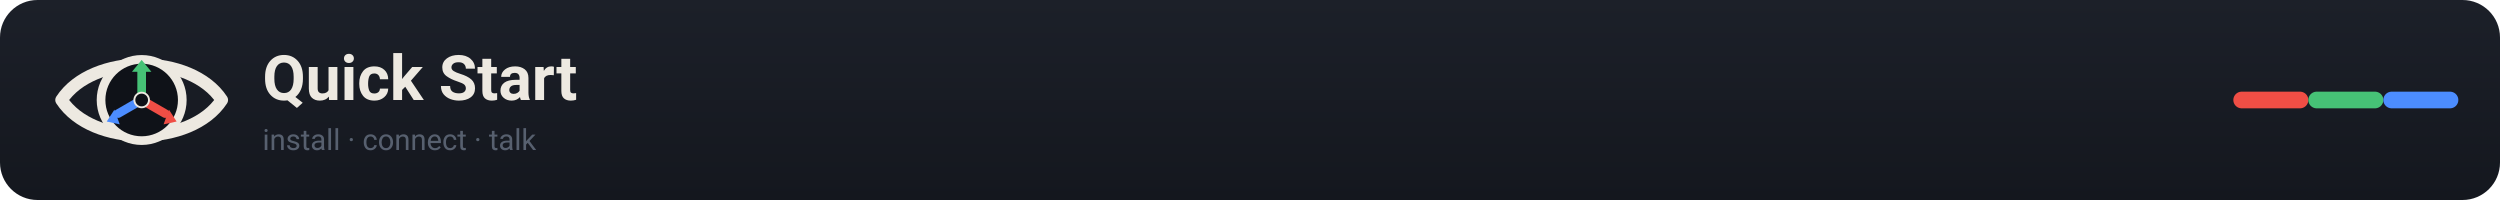
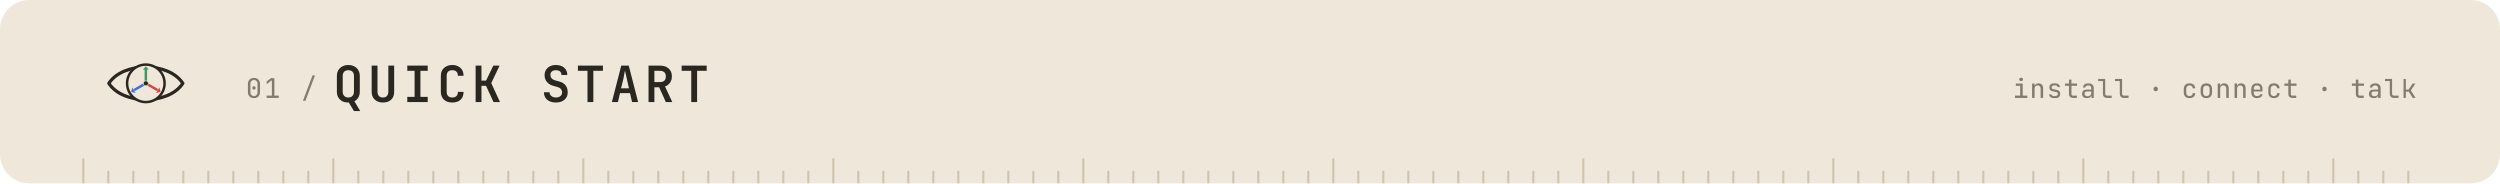
- <svg xmlns="http://www.w3.org/2000/svg" viewBox="0 0 1200 96" width="1200" height="96" role="img" aria-labelledby="t">
-   <defs>
-     <linearGradient id="bg" x1="0" y1="0" x2="0" y2="1">
-       <stop offset="0" stop-color="#1C2029" />
-       <stop offset="1" stop-color="#14171E" />
-     </linearGradient>
-   </defs>
-   <rect width="1200" height="96" rx="18" fill="url(#bg)" />
-   <g transform="translate(68,48) scale(0.13) translate(-512,-492)">
-     <path d="M216 492 C330 318 694 318 808 492 C694 666 330 666 216 492 Z" fill="none" stroke="#EDE9E1" stroke-width="46" stroke-linejoin="round" />
-     <circle cx="512" cy="492" r="150" fill="#0F1218" stroke="#EDE9E1" stroke-width="32" />
-     <line x1="512" y1="492" x2="512" y2="382" stroke="#46C276" stroke-width="32" stroke-linecap="round" />
-     <polygon points="512,344 476,388 548,388" fill="#46C276" />
-     <line x1="512" y1="492" x2="598.6" y2="542" stroke="#F04E45" stroke-width="32" stroke-linecap="round" />
-     <polygon points="641,571.5 592.9,582 612.7,527.6" fill="#F04E45" />
-     <line x1="512" y1="492" x2="425.4" y2="542" stroke="#4C8DFF" stroke-width="32" stroke-linecap="round" />
-     <polygon points="383,571.5 411.3,527.6 431.1,582" fill="#4C8DFF" />
-     <circle cx="512" cy="492" r="27" fill="#0D1017" stroke="#EDE9E1" stroke-width="7" />
+ <svg xmlns="http://www.w3.org/2000/svg" viewBox="0 0 1200 88" width="1200" height="88" role="img" aria-label="Quick Start">
+   <defs />
+   <rect width="1200" height="88" rx="14" fill="#EFE8DA" />
+   <g stroke="#CFC3AC" stroke-width="1">
+     <line x1="40" y1="76" x2="40" y2="88" />
+     <line x1="52" y1="82" x2="52" y2="88" />
+     <line x1="64" y1="82" x2="64" y2="88" />
+     <line x1="76" y1="82" x2="76" y2="88" />
+     <line x1="88" y1="82" x2="88" y2="88" />
+     <line x1="100" y1="82" x2="100" y2="88" />
+     <line x1="112" y1="82" x2="112" y2="88" />
+     <line x1="124" y1="82" x2="124" y2="88" />
+     <line x1="136" y1="82" x2="136" y2="88" />
+     <line x1="148" y1="82" x2="148" y2="88" />
+     <line x1="160" y1="76" x2="160" y2="88" />
+     <line x1="172" y1="82" x2="172" y2="88" />
+     <line x1="184" y1="82" x2="184" y2="88" />
+     <line x1="196" y1="82" x2="196" y2="88" />
+     <line x1="208" y1="82" x2="208" y2="88" />
+     <line x1="220" y1="82" x2="220" y2="88" />
+     <line x1="232" y1="82" x2="232" y2="88" />
+     <line x1="244" y1="82" x2="244" y2="88" />
+     <line x1="256" y1="82" x2="256" y2="88" />
+     <line x1="268" y1="82" x2="268" y2="88" />
+     <line x1="280" y1="76" x2="280" y2="88" />
+     <line x1="292" y1="82" x2="292" y2="88" />
+     <line x1="304" y1="82" x2="304" y2="88" />
+     <line x1="316" y1="82" x2="316" y2="88" />
+     <line x1="328" y1="82" x2="328" y2="88" />
+     <line x1="340" y1="82" x2="340" y2="88" />
+     <line x1="352" y1="82" x2="352" y2="88" />
+     <line x1="364" y1="82" x2="364" y2="88" />
+     <line x1="376" y1="82" x2="376" y2="88" />
+     <line x1="388" y1="82" x2="388" y2="88" />
+     <line x1="400" y1="76" x2="400" y2="88" />
+     <line x1="412" y1="82" x2="412" y2="88" />
+     <line x1="424" y1="82" x2="424" y2="88" />
+     <line x1="436" y1="82" x2="436" y2="88" />
+     <line x1="448" y1="82" x2="448" y2="88" />
+     <line x1="460" y1="82" x2="460" y2="88" />
+     <line x1="472" y1="82" x2="472" y2="88" />
+     <line x1="484" y1="82" x2="484" y2="88" />
+     <line x1="496" y1="82" x2="496" y2="88" />
+     <line x1="508" y1="82" x2="508" y2="88" />
+     <line x1="520" y1="76" x2="520" y2="88" />
+     <line x1="532" y1="82" x2="532" y2="88" />
+     <line x1="544" y1="82" x2="544" y2="88" />
+     <line x1="556" y1="82" x2="556" y2="88" />
+     <line x1="568" y1="82" x2="568" y2="88" />
+     <line x1="580" y1="82" x2="580" y2="88" />
+     <line x1="592" y1="82" x2="592" y2="88" />
+     <line x1="604" y1="82" x2="604" y2="88" />
+     <line x1="616" y1="82" x2="616" y2="88" />
+     <line x1="628" y1="82" x2="628" y2="88" />
+     <line x1="640" y1="76" x2="640" y2="88" />
+     <line x1="652" y1="82" x2="652" y2="88" />
+     <line x1="664" y1="82" x2="664" y2="88" />
+     <line x1="676" y1="82" x2="676" y2="88" />
+     <line x1="688" y1="82" x2="688" y2="88" />
+     <line x1="700" y1="82" x2="700" y2="88" />
+     <line x1="712" y1="82" x2="712" y2="88" />
+     <line x1="724" y1="82" x2="724" y2="88" />
+     <line x1="736" y1="82" x2="736" y2="88" />
+     <line x1="748" y1="82" x2="748" y2="88" />
+     <line x1="760" y1="76" x2="760" y2="88" />
+     <line x1="772" y1="82" x2="772" y2="88" />
+     <line x1="784" y1="82" x2="784" y2="88" />
+     <line x1="796" y1="82" x2="796" y2="88" />
+     <line x1="808" y1="82" x2="808" y2="88" />
+     <line x1="820" y1="82" x2="820" y2="88" />
+     <line x1="832" y1="82" x2="832" y2="88" />
+     <line x1="844" y1="82" x2="844" y2="88" />
+     <line x1="856" y1="82" x2="856" y2="88" />
+     <line x1="868" y1="82" x2="868" y2="88" />
+     <line x1="880" y1="76" x2="880" y2="88" />
+     <line x1="892" y1="82" x2="892" y2="88" />
+     <line x1="904" y1="82" x2="904" y2="88" />
+     <line x1="916" y1="82" x2="916" y2="88" />
+     <line x1="928" y1="82" x2="928" y2="88" />
+     <line x1="940" y1="82" x2="940" y2="88" />
+     <line x1="952" y1="82" x2="952" y2="88" />
+     <line x1="964" y1="82" x2="964" y2="88" />
+     <line x1="976" y1="82" x2="976" y2="88" />
+     <line x1="988" y1="82" x2="988" y2="88" />
+     <line x1="1000" y1="76" x2="1000" y2="88" />
+     <line x1="1012" y1="82" x2="1012" y2="88" />
+     <line x1="1024" y1="82" x2="1024" y2="88" />
+     <line x1="1036" y1="82" x2="1036" y2="88" />
+     <line x1="1048" y1="82" x2="1048" y2="88" />
+     <line x1="1060" y1="82" x2="1060" y2="88" />
+     <line x1="1072" y1="82" x2="1072" y2="88" />
+     <line x1="1084" y1="82" x2="1084" y2="88" />
+     <line x1="1096" y1="82" x2="1096" y2="88" />
+     <line x1="1108" y1="82" x2="1108" y2="88" />
+     <line x1="1120" y1="76" x2="1120" y2="88" />
+     <line x1="1132" y1="82" x2="1132" y2="88" />
+     <line x1="1144" y1="82" x2="1144" y2="88" />
+     <line x1="1156" y1="82" x2="1156" y2="88" />
  </g>
-   <text x="126" y="48" font-family="-apple-system,BlinkMacSystemFont,'Segoe UI',Roboto,'Helvetica Neue',Arial,sans-serif" font-size="30" font-weight="600" fill="#EDE9E1">Quick Start</text>
-   <text x="126" y="72" font-family="-apple-system,BlinkMacSystemFont,'Segoe UI',Roboto,'Helvetica Neue',Arial,sans-serif" font-size="14" fill="#57606F">install · connect · talk</text>
-   <g stroke-linecap="round" stroke-width="8">
-     <line x1="1076" y1="48" x2="1104" y2="48" stroke="#F04E45" />
-     <line x1="1112" y1="48" x2="1140" y2="48" stroke="#46C276" />
-     <line x1="1148" y1="48" x2="1176" y2="48" stroke="#4C8DFF" />
+   <g transform="translate(70,40) scale(0.06) translate(-512,-492)">
+     <path d="M216 492 C330 318 694 318 808 492 C694 666 330 666 216 492 Z" fill="none" stroke="#2A2620" stroke-width="26" stroke-linejoin="round" />
+     <circle cx="512" cy="492" r="150" fill="#EFE8DA" stroke="#2A2620" stroke-width="20" />
+     <line x1="512" y1="492" x2="512" y2="384" stroke="#3E9A62" stroke-width="20" stroke-linecap="round" />
+     <polygon points="512,356 488,382 536,382" fill="#3E9A62" />
+     <line x1="512" y1="492" x2="598.6" y2="542" stroke="#D4483F" stroke-width="20" stroke-linecap="round" />
+     <polygon points="629.8,560 594.3,569.5 620.3,524.5" fill="#D4483F" />
+     <line x1="512" y1="492" x2="425.4" y2="542" stroke="#3F74D6" stroke-width="20" stroke-linecap="round" />
+     <polygon points="394.2,560 403.7,524.5 429.7,569.5" fill="#3F74D6" />
+     <circle cx="512" cy="492" r="20" fill="#2A2620" stroke="#EFE8DA" stroke-width="5" />
  </g>
+   <path d="M121.9 47.1Q121 47.1 120.4 46.8Q119.7 46.4 119.4 45.8Q119 45.2 119 44.3V40.2Q119 39.3 119.4 38.7Q119.7 38.1 120.4 37.7Q121 37.4 121.9 37.4Q122.8 37.4 123.4 37.7Q124.1 38.1 124.4 38.7Q124.8 39.3 124.8 40.2V44.3Q124.8 45.2 124.4 45.8Q124.1 46.4 123.4 46.8Q122.8 47.1 121.9 47.1ZM121.9 46.1Q122.7 46.1 123.1 45.6Q123.6 45.1 123.6 44.3V40.2Q123.6 39.4 123.1 38.9Q122.7 38.4 121.9 38.4Q121.1 38.4 120.7 38.9Q120.2 39.4 120.2 40.2V44.3Q120.2 45.1 120.7 45.6Q121.1 46.1 121.9 46.1ZM121.9 43Q121.5 43 121.3 42.8Q121.1 42.6 121.1 42.2Q121.1 41.9 121.3 41.6Q121.5 41.4 121.9 41.4Q122.3 41.4 122.5 41.6Q122.7 41.9 122.7 42.2Q122.7 42.6 122.5 42.8Q122.3 43 121.9 43ZM128 47V45.9H130.5V38.5L128 40.4V39.1L130.1 37.5H131.7V45.9H133.8V47ZM145.4 48.4 150 36.2H151.2L146.6 48.4Z" fill="#857B6C" />
+   <path d="M169.9 53.3 167.3 49 167.7 49.2Q167.6 49.2 167.5 49.2Q167.4 49.2 167.2 49.2Q165.5 49.2 164.3 48.6Q163.1 47.9 162.4 46.8Q161.7 45.6 161.7 44V36.4Q161.7 34.9 162.4 33.7Q163.1 32.5 164.3 31.9Q165.5 31.2 167.2 31.2Q168.9 31.2 170.1 31.9Q171.3 32.5 172 33.7Q172.7 34.9 172.7 36.4V44Q172.7 45.6 172 46.8Q171.3 48 170.1 48.6L172.9 53.3ZM167.2 46.8Q168.5 46.8 169.2 46Q169.9 45.3 169.9 44V36.4Q169.9 35.2 169.2 34.4Q168.4 33.7 167.2 33.7Q166 33.7 165.2 34.4Q164.5 35.2 164.5 36.4V44Q164.5 45.3 165.2 46Q165.9 46.8 167.2 46.8ZM183.8 49.2Q181.3 49.2 179.9 47.8Q178.4 46.5 178.4 44.1V31.5H181.2V44Q181.2 45.3 181.9 46.1Q182.5 46.8 183.8 46.8Q185 46.8 185.7 46.1Q186.4 45.3 186.4 44V31.5H189.2V44.1Q189.2 46.5 187.8 47.8Q186.4 49.2 183.8 49.2ZM195.5 49V46.5H199V34H195.5V31.5H205.3V34H201.8V46.5H205.3V49ZM217.1 49.2Q215.4 49.2 214.2 48.6Q213 48 212.3 46.8Q211.6 45.7 211.6 44.1V36.4Q211.6 34.8 212.3 33.6Q213 32.5 214.2 31.9Q215.4 31.2 217.1 31.2Q218.8 31.2 220 31.9Q221.2 32.5 221.9 33.7Q222.5 34.8 222.5 36.4H219.8Q219.8 35.1 219.1 34.4Q218.4 33.7 217.1 33.7Q215.8 33.7 215.1 34.4Q214.4 35.1 214.4 36.4V44.1Q214.4 45.4 215.1 46.1Q215.8 46.8 217.1 46.8Q218.4 46.8 219.1 46.1Q219.8 45.4 219.8 44.1H222.5Q222.5 45.6 221.9 46.8Q221.2 48 220 48.6Q218.8 49.2 217.1 49.2ZM228.3 49V31.5H231.1V38.7H233.3L236.8 31.5H239.8L235.8 39.9L240 49H236.9L233.3 41.2H231.1V49ZM266.8 49.2Q265.1 49.2 263.8 48.6Q262.5 48 261.8 46.9Q261.1 45.8 261.1 44.3H263.8Q263.8 45.5 264.7 46.1Q265.5 46.8 266.9 46.8Q268.2 46.8 269 46.1Q269.8 45.5 269.8 44.4Q269.8 43.4 269.2 42.7Q268.7 42.1 267.7 41.8L265.6 41.2Q263.6 40.7 262.5 39.3Q261.4 38 261.4 36.1Q261.4 34.6 262.1 33.5Q262.8 32.4 264 31.8Q265.2 31.2 266.8 31.2Q269.3 31.2 270.8 32.5Q272.3 33.8 272.3 36H269.5Q269.5 34.9 268.8 34.3Q268.1 33.7 266.8 33.7Q265.6 33.7 264.9 34.3Q264.2 34.9 264.2 35.9Q264.2 36.9 264.7 37.5Q265.3 38.2 266.2 38.5L268.4 39.1Q270.4 39.6 271.5 41Q272.5 42.3 272.5 44.3Q272.5 45.8 271.8 46.9Q271.1 48 269.8 48.6Q268.6 49.2 266.8 49.2ZM282 49V34H277.4V31.5H289.4V34H284.8V49ZM293.7 49 298.2 31.5H301.8L306.3 49H303.4L302.4 44.7H297.6L296.6 49ZM298.1 42.4H301.9L300.8 37.5Q300.5 36.2 300.3 35.2Q300.1 34.3 300 33.9Q299.9 34.3 299.7 35.2Q299.5 36.2 299.3 37.5ZM311.3 49V31.5H316.8Q318.5 31.5 319.8 32.1Q321.1 32.8 321.8 33.9Q322.5 35.1 322.5 36.6Q322.5 38.4 321.6 39.7Q320.7 41 319.2 41.5L322.7 49H319.6L316.4 41.9H314.1V49ZM314.1 39.4H316.8Q318.1 39.4 318.9 38.7Q319.6 38 319.6 36.7Q319.6 35.4 318.9 34.7Q318.1 34 316.8 34H314.1ZM331.8 49V34H327.2V31.5H339.2V34H334.6V49Z" fill="#2A2620" />
+   <path d="M967.2 47V45.9H969.7V41.2H967.6V40.1H970.9V45.9H973.1V47ZM970.1 38.9Q969.7 38.9 969.5 38.7Q969.2 38.5 969.2 38.1Q969.2 37.7 969.5 37.5Q969.7 37.3 970.1 37.3Q970.6 37.3 970.8 37.5Q971 37.7 971 38.1Q971 38.5 970.8 38.7Q970.6 38.9 970.1 38.9ZM975.4 47V40.1H976.6V41.4H976.9L976.6 41.7Q976.6 40.9 977.1 40.5Q977.6 40 978.4 40Q979.5 40 980.1 40.6Q980.7 41.3 980.7 42.4V47H979.5V42.5Q979.5 41.8 979.1 41.4Q978.8 41 978.1 41Q977.4 41 977 41.4Q976.6 41.9 976.6 42.6V47ZM985.9 47.1Q985.2 47.1 984.7 46.9Q984.2 46.7 983.9 46.3Q983.6 45.9 983.5 45.3H984.7Q984.7 45.6 985.1 45.9Q985.4 46.1 985.9 46.1H986.5Q987.1 46.1 987.4 45.8Q987.8 45.5 987.8 45.1Q987.8 44.7 987.5 44.4Q987.2 44.2 986.6 44.1L985.7 43.9Q984.7 43.8 984.2 43.3Q983.7 42.9 983.7 42Q983.7 41 984.3 40.5Q984.9 40 986 40H986.5Q987.5 40 988.1 40.5Q988.7 41 988.9 41.8H987.7Q987.6 41.4 987.3 41.2Q987 41 986.5 41H986Q985.4 41 985.1 41.3Q984.8 41.5 984.8 42Q984.8 42.4 985.1 42.6Q985.3 42.8 985.9 42.9L986.8 43Q987.9 43.2 988.4 43.7Q988.9 44.1 988.9 45Q988.9 46 988.3 46.6Q987.7 47.1 986.5 47.1ZM995 47Q994.1 47 993.6 46.5Q993.1 46 993.1 45.2V41.2H991.2V40.1H993.1V38.2H994.3V40.1H997V41.2H994.3V45.2Q994.3 45.9 995 45.9H996.9V47ZM1001.7 47.1Q1000.6 47.1 1000 46.6Q999.4 46 999.4 45.1Q999.4 44.1 1000 43.5Q1000.7 43 1001.7 43H1003.8V42.3Q1003.8 41.7 1003.5 41.4Q1003.1 41 1002.4 41Q1001.8 41 1001.4 41.3Q1001 41.5 1000.9 42H999.8Q999.9 41.1 1000.6 40.5Q1001.3 40 1002.4 40Q1003.6 40 1004.3 40.6Q1005 41.2 1005 42.3V47H1003.9V45.7H1003.7L1003.9 45.5Q1003.9 46.2 1003.3 46.7Q1002.7 47.1 1001.7 47.1ZM1002 46.2Q1002.8 46.2 1003.3 45.8Q1003.8 45.4 1003.8 44.8V43.9H1001.8Q1001.2 43.9 1000.9 44.2Q1000.6 44.5 1000.6 45Q1000.6 45.5 1001 45.9Q1001.4 46.2 1002 46.2ZM1011.4 47Q1010.8 47 1010.3 46.8Q1009.9 46.5 1009.6 46.1Q1009.4 45.6 1009.4 45V38.9H1007.1V37.9H1010.5V45Q1010.5 45.5 1010.8 45.7Q1011 45.9 1011.4 45.9H1013.6V47ZM1019.5 47Q1018.9 47 1018.4 46.8Q1018 46.5 1017.7 46.1Q1017.5 45.6 1017.5 45V38.9H1015.2V37.9H1018.6V45Q1018.6 45.5 1018.9 45.7Q1019.1 45.9 1019.5 45.9H1021.7V47ZM1034.8 43.8Q1034.3 43.8 1034 43.5Q1033.7 43.2 1033.7 42.7Q1033.7 42.2 1034 41.9Q1034.3 41.6 1034.8 41.6Q1035.2 41.6 1035.5 41.9Q1035.8 42.2 1035.8 42.7Q1035.8 43.2 1035.5 43.5Q1035.2 43.8 1034.8 43.8ZM1051 47.1Q1050.2 47.1 1049.5 46.8Q1048.9 46.5 1048.6 45.9Q1048.2 45.3 1048.2 44.5V42.6Q1048.2 41.8 1048.6 41.2Q1048.9 40.6 1049.5 40.3Q1050.2 40 1051 40Q1052.2 40 1052.9 40.6Q1053.7 41.3 1053.7 42.4H1052.5Q1052.5 41.7 1052.1 41.4Q1051.7 41 1051 41Q1050.3 41 1049.8 41.5Q1049.4 41.9 1049.4 42.6V44.5Q1049.4 45.2 1049.8 45.7Q1050.3 46.1 1051 46.1Q1051.7 46.1 1052.1 45.7Q1052.5 45.4 1052.5 44.7H1053.7Q1053.7 45.9 1052.9 46.5Q1052.2 47.1 1051 47.1ZM1059 47.1Q1058.2 47.1 1057.6 46.8Q1057 46.5 1056.7 45.9Q1056.3 45.3 1056.3 44.5V42.6Q1056.3 41.8 1056.7 41.2Q1057 40.6 1057.6 40.3Q1058.2 40 1059 40Q1059.9 40 1060.5 40.3Q1061.1 40.6 1061.4 41.2Q1061.8 41.8 1061.8 42.6V44.5Q1061.8 45.3 1061.4 45.9Q1061.1 46.5 1060.5 46.8Q1059.9 47.1 1059 47.1ZM1059 46.1Q1059.8 46.1 1060.2 45.7Q1060.6 45.2 1060.6 44.5V42.6Q1060.6 41.9 1060.2 41.5Q1059.8 41.1 1059 41.1Q1058.3 41.1 1057.9 41.5Q1057.5 41.9 1057.5 42.6V44.5Q1057.5 45.2 1057.9 45.7Q1058.3 46.1 1059 46.1ZM1064.5 47V40.1H1065.7V41.4H1066L1065.7 41.7Q1065.7 40.9 1066.2 40.5Q1066.7 40 1067.5 40Q1068.6 40 1069.2 40.6Q1069.8 41.3 1069.8 42.4V47H1068.6V42.5Q1068.6 41.8 1068.2 41.4Q1067.9 41 1067.2 41Q1066.5 41 1066.1 41.4Q1065.7 41.9 1065.7 42.6V47ZM1072.6 47V40.1H1073.8V41.4H1074L1073.8 41.7Q1073.8 40.9 1074.3 40.5Q1074.8 40 1075.6 40Q1076.7 40 1077.3 40.6Q1077.9 41.3 1077.9 42.4V47H1076.7V42.5Q1076.7 41.8 1076.3 41.4Q1076 41 1075.3 41Q1074.6 41 1074.2 41.4Q1073.8 41.9 1073.8 42.6V47ZM1083.3 47.1Q1082.5 47.1 1081.9 46.8Q1081.3 46.5 1081 45.9Q1080.6 45.3 1080.6 44.5V42.6Q1080.6 41.8 1081 41.2Q1081.3 40.6 1081.9 40.3Q1082.5 40 1083.3 40Q1084.2 40 1084.8 40.3Q1085.4 40.6 1085.7 41.2Q1086 41.8 1086 42.6V43.9H1081.8V44.5Q1081.8 45.3 1082.2 45.7Q1082.6 46.1 1083.3 46.1Q1084 46.1 1084.4 45.9Q1084.8 45.7 1084.9 45.2H1086Q1085.9 46.1 1085.2 46.6Q1084.4 47.1 1083.3 47.1ZM1084.9 43.1V42.6Q1084.9 41.8 1084.5 41.4Q1084.1 41 1083.3 41Q1082.6 41 1082.2 41.4Q1081.8 41.8 1081.8 42.6V43H1085ZM1091.5 47.1Q1090.7 47.1 1090 46.8Q1089.4 46.5 1089.1 45.9Q1088.8 45.3 1088.8 44.5V42.6Q1088.8 41.8 1089.1 41.2Q1089.4 40.6 1090 40.3Q1090.7 40 1091.5 40Q1092.7 40 1093.4 40.6Q1094.2 41.3 1094.2 42.4H1093Q1093 41.7 1092.6 41.4Q1092.2 41 1091.5 41Q1090.8 41 1090.3 41.5Q1089.9 41.9 1089.9 42.6V44.5Q1089.9 45.2 1090.3 45.7Q1090.8 46.1 1091.5 46.1Q1092.2 46.1 1092.6 45.7Q1093 45.4 1093 44.7H1094.2Q1094.2 45.9 1093.4 46.5Q1092.7 47.1 1091.5 47.1ZM1100.3 47Q1099.4 47 1098.9 46.5Q1098.4 46 1098.4 45.2V41.2H1096.5V40.1H1098.4V38.2H1099.6V40.1H1102.3V41.2H1099.6V45.2Q1099.6 45.9 1100.3 45.9H1102.2V47ZM1115.8 43.8Q1115.3 43.8 1115 43.5Q1114.7 43.2 1114.7 42.7Q1114.7 42.2 1115 41.9Q1115.3 41.6 1115.8 41.6Q1116.2 41.6 1116.5 41.9Q1116.8 42.2 1116.8 42.7Q1116.8 43.2 1116.5 43.5Q1116.2 43.8 1115.8 43.8ZM1132.7 47Q1131.8 47 1131.3 46.5Q1130.8 46 1130.8 45.2V41.2H1128.9V40.1H1130.8V38.2H1132V40.1H1134.7V41.2H1132V45.2Q1132 45.9 1132.7 45.9H1134.6V47ZM1139.4 47.1Q1138.3 47.1 1137.7 46.6Q1137.1 46 1137.1 45.1Q1137.1 44.1 1137.7 43.5Q1138.4 43 1139.4 43H1141.5V42.3Q1141.5 41.7 1141.1 41.4Q1140.8 41 1140.1 41Q1139.5 41 1139.1 41.3Q1138.7 41.5 1138.6 42H1137.5Q1137.6 41.1 1138.3 40.5Q1139 40 1140.1 40Q1141.3 40 1142 40.6Q1142.7 41.2 1142.7 42.3V47H1141.5V45.7H1141.4L1141.5 45.5Q1141.5 46.2 1141 46.7Q1140.4 47.1 1139.4 47.1ZM1139.7 46.2Q1140.5 46.2 1141 45.8Q1141.5 45.4 1141.5 44.8V43.9H1139.5Q1138.9 43.9 1138.6 44.2Q1138.3 44.5 1138.3 45Q1138.3 45.5 1138.7 45.9Q1139 46.2 1139.7 46.2ZM1149.1 47Q1148.5 47 1148 46.8Q1147.6 46.5 1147.3 46.1Q1147.1 45.6 1147.1 45V38.9H1144.8V37.9H1148.2V45Q1148.2 45.5 1148.5 45.7Q1148.7 45.9 1149.1 45.9H1151.3V47ZM1153.7 47V37.9H1154.8V43H1156.1L1158.1 40.1H1159.4L1157.2 43.4L1159.5 47H1158.1L1156.2 44H1154.8V47Z" fill="#857B6C" />
</svg>
